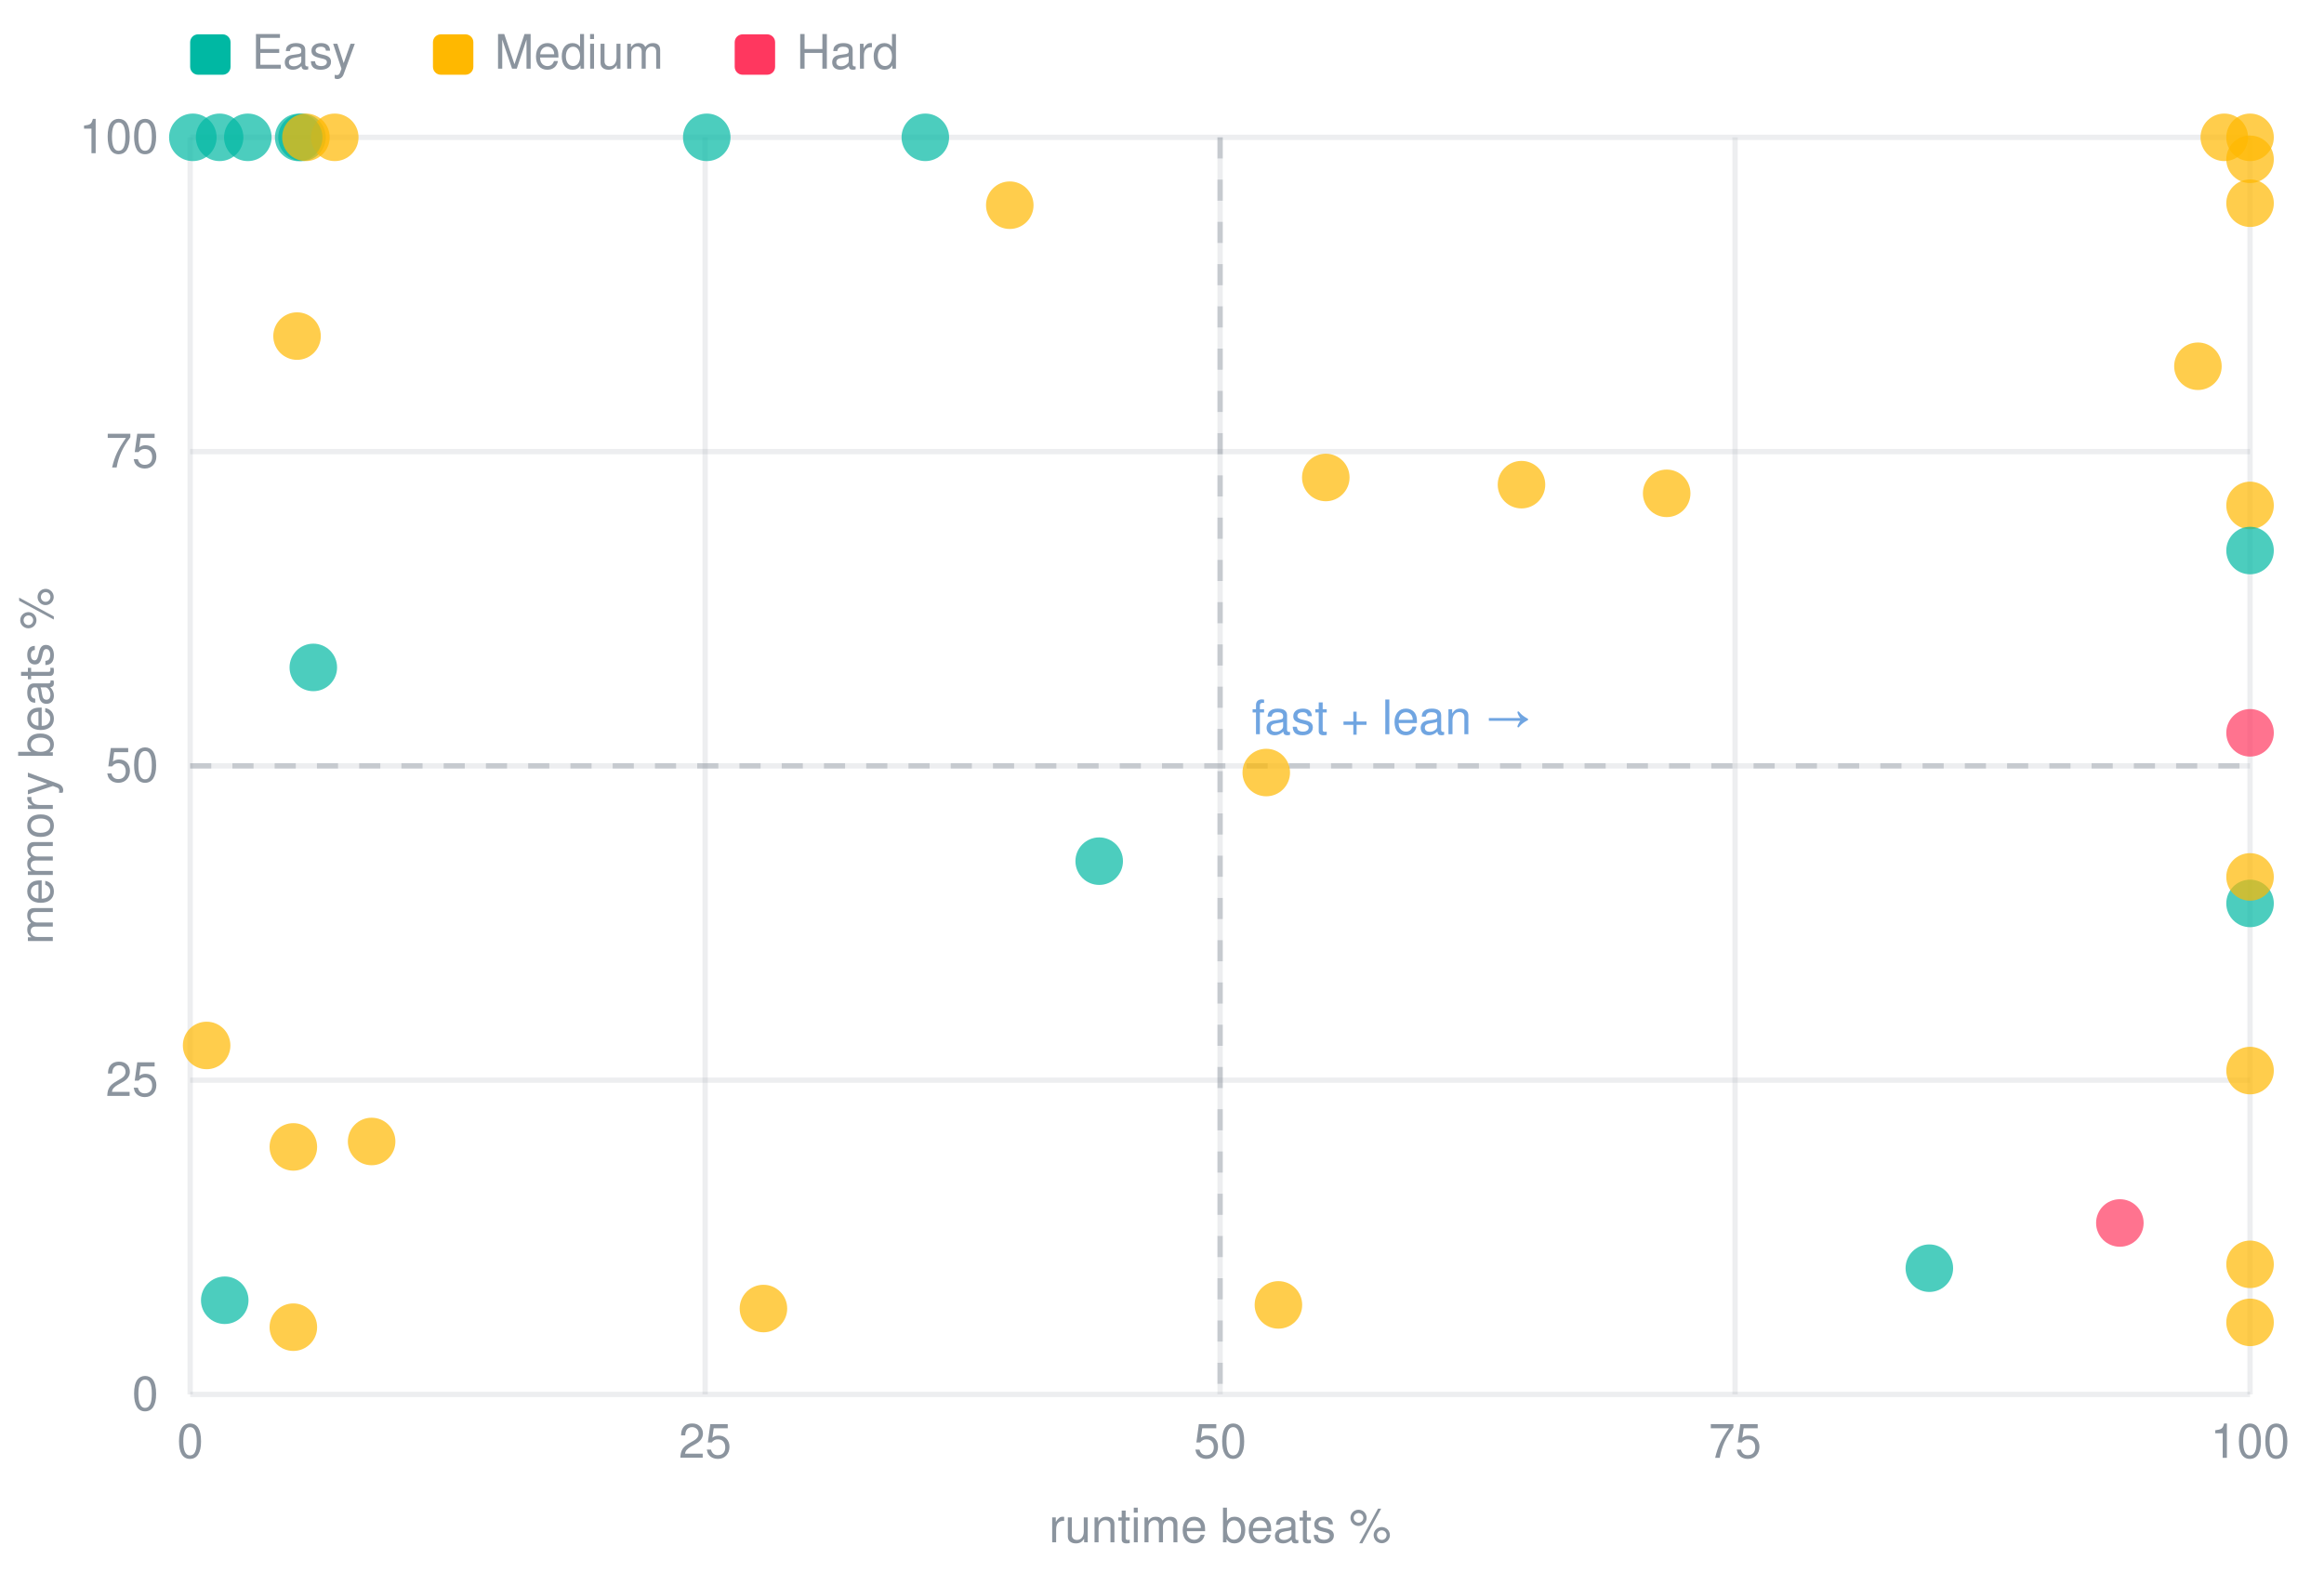
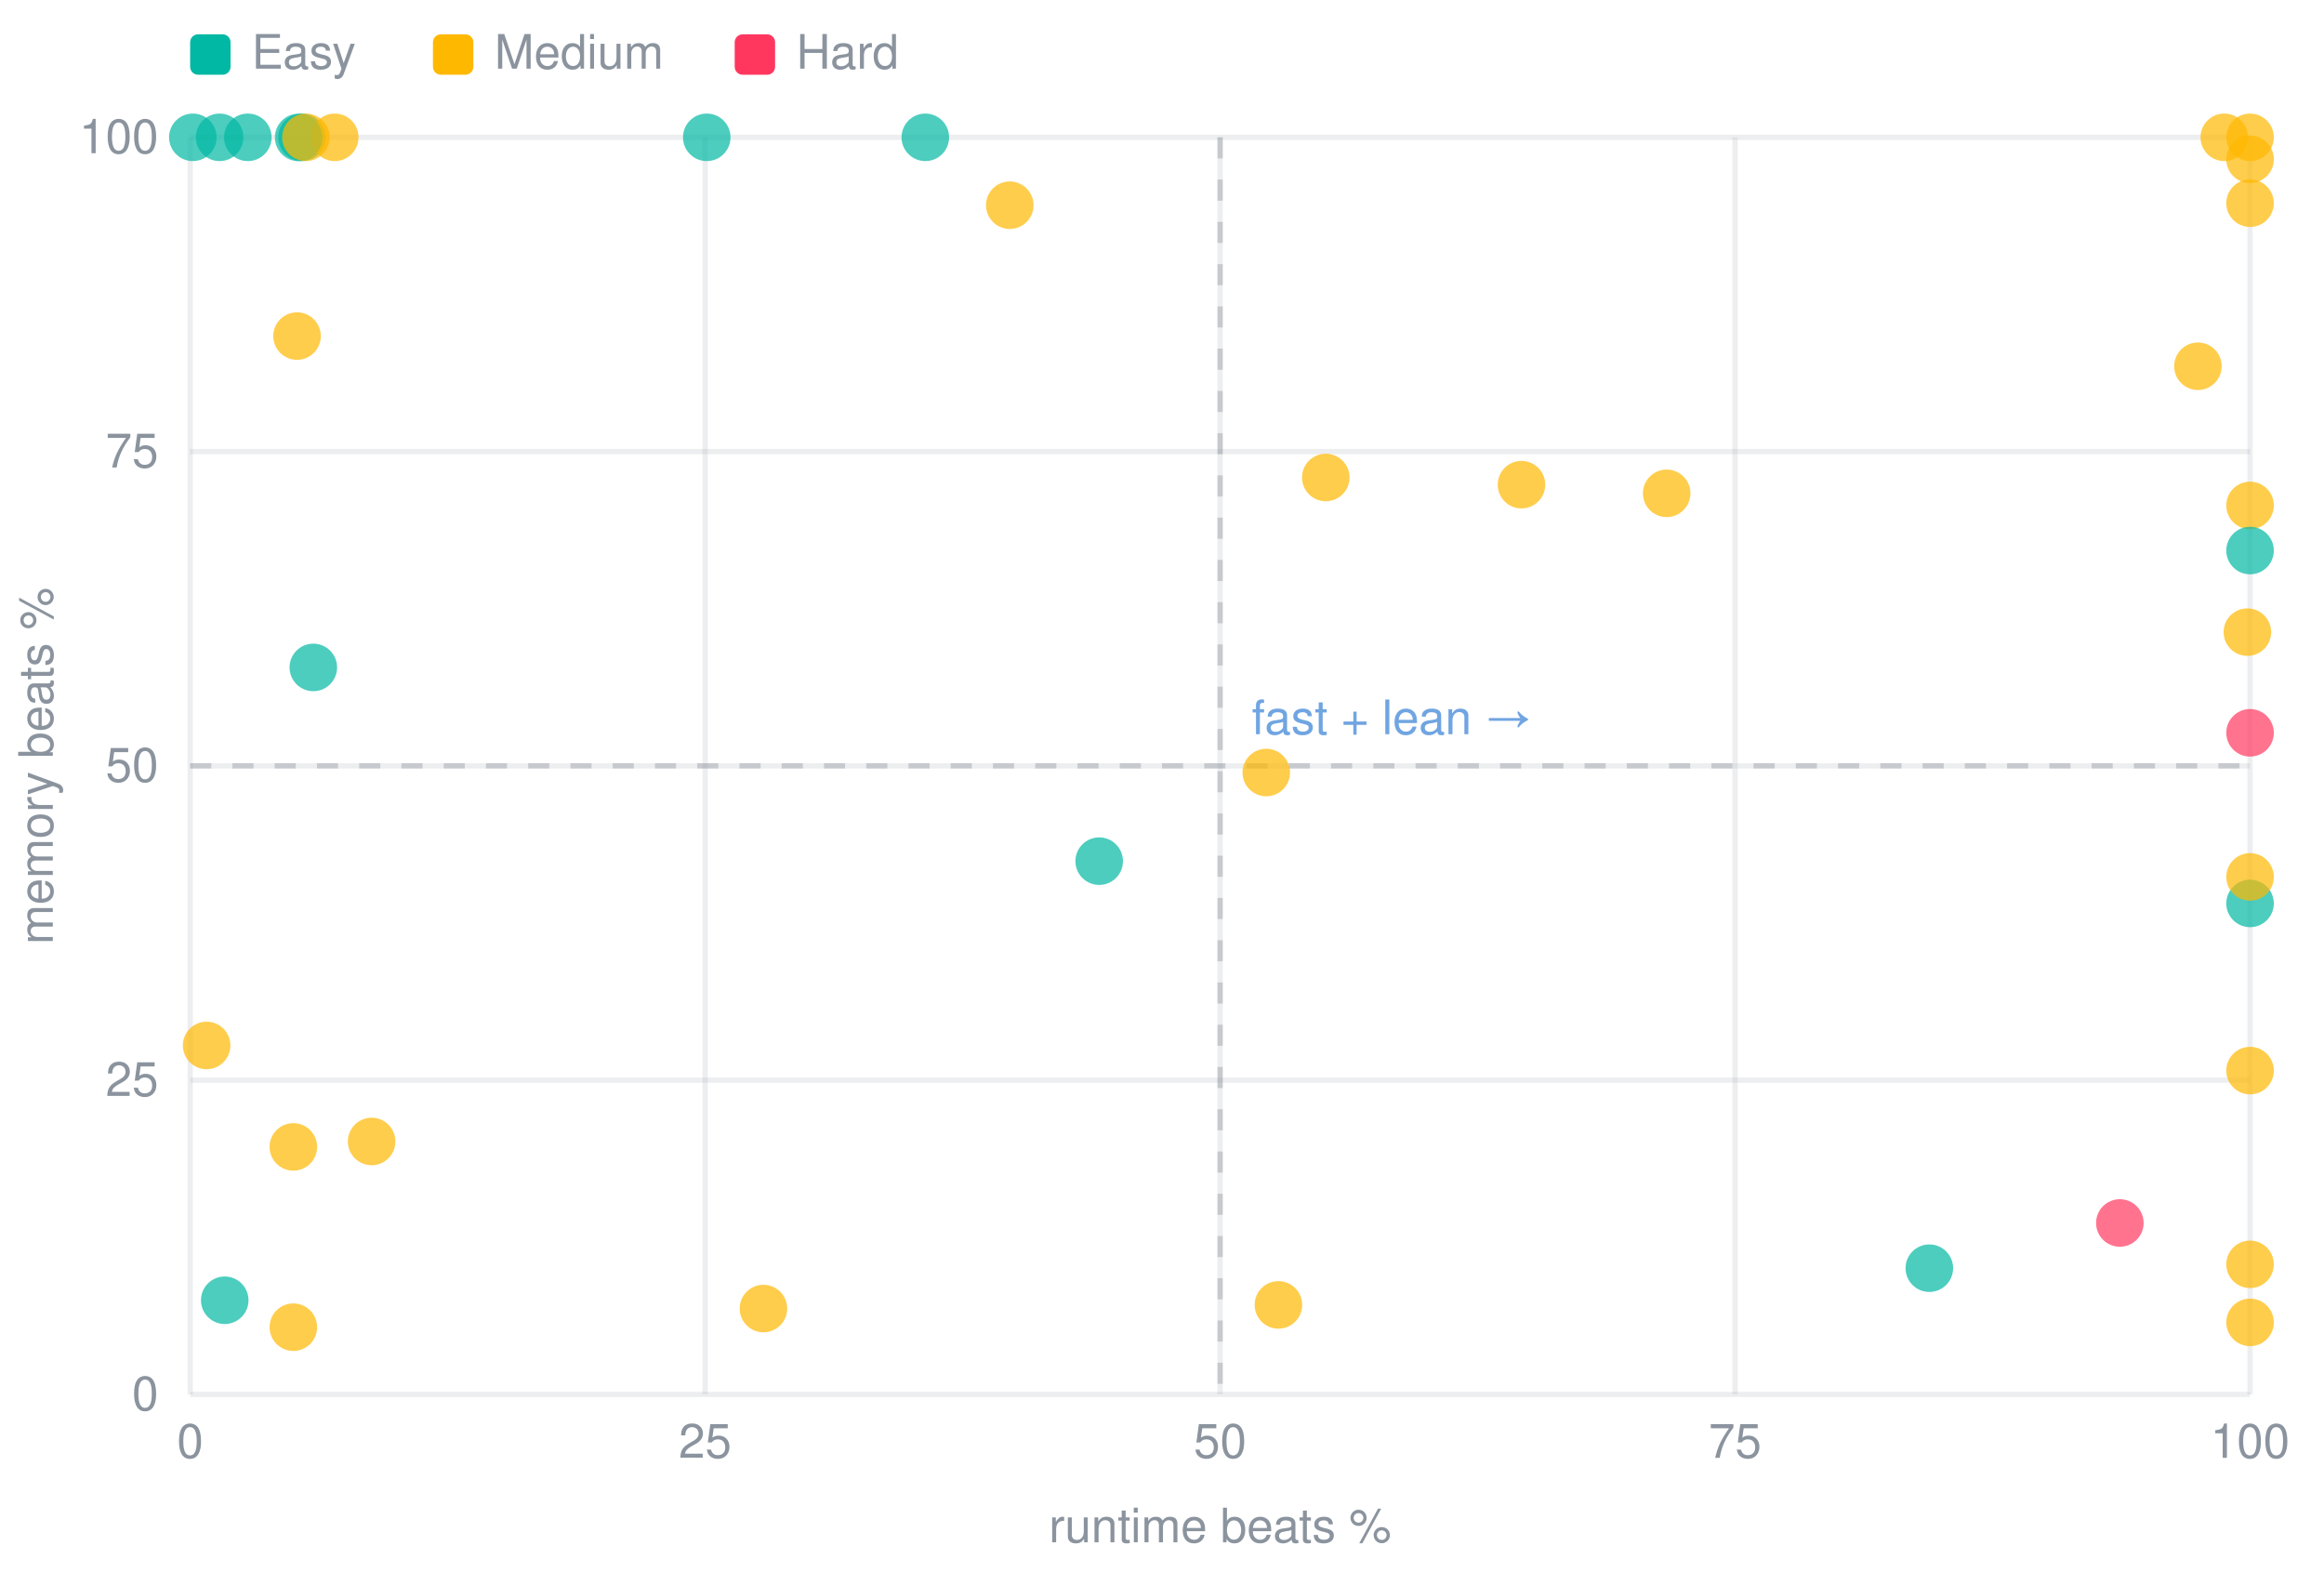
<svg xmlns="http://www.w3.org/2000/svg" viewBox="0 0 440 300" width="440" height="300" role="img" font-family="system-ui, -apple-system, Segoe UI, Helvetica, Arial, sans-serif">
  <line x1="36" y1="26" x2="36" y2="264" stroke="#8b949e" stroke-width="1" opacity="0.16" />
  <line x1="36" y1="264" x2="426" y2="264" stroke="#8b949e" stroke-width="1" opacity="0.16" />
  <text x="36" y="276" font-size="9" fill="#8b949e" text-anchor="middle" font-weight="normal" opacity="1">0</text>
  <text x="30" y="267" font-size="9" fill="#8b949e" text-anchor="end" font-weight="normal" opacity="1">0</text>
  <line x1="133.5" y1="26" x2="133.5" y2="264" stroke="#8b949e" stroke-width="1" opacity="0.16" />
  <line x1="36" y1="204.5" x2="426" y2="204.5" stroke="#8b949e" stroke-width="1" opacity="0.16" />
  <text x="133.5" y="276" font-size="9" fill="#8b949e" text-anchor="middle" font-weight="normal" opacity="1">25</text>
  <text x="30" y="207.5" font-size="9" fill="#8b949e" text-anchor="end" font-weight="normal" opacity="1">25</text>
  <line x1="231" y1="26" x2="231" y2="264" stroke="#8b949e" stroke-width="1" opacity="0.16" />
  <line x1="36" y1="145" x2="426" y2="145" stroke="#8b949e" stroke-width="1" opacity="0.16" />
  <text x="231" y="276" font-size="9" fill="#8b949e" text-anchor="middle" font-weight="normal" opacity="1">50</text>
  <text x="30" y="148" font-size="9" fill="#8b949e" text-anchor="end" font-weight="normal" opacity="1">50</text>
  <line x1="328.5" y1="26" x2="328.5" y2="264" stroke="#8b949e" stroke-width="1" opacity="0.16" />
  <line x1="36" y1="85.5" x2="426" y2="85.5" stroke="#8b949e" stroke-width="1" opacity="0.16" />
  <text x="328.5" y="276" font-size="9" fill="#8b949e" text-anchor="middle" font-weight="normal" opacity="1">75</text>
  <text x="30" y="88.5" font-size="9" fill="#8b949e" text-anchor="end" font-weight="normal" opacity="1">75</text>
  <line x1="426" y1="26" x2="426" y2="264" stroke="#8b949e" stroke-width="1" opacity="0.16" />
  <line x1="36" y1="26" x2="426" y2="26" stroke="#8b949e" stroke-width="1" opacity="0.16" />
  <text x="426" y="276" font-size="9" fill="#8b949e" text-anchor="middle" font-weight="normal" opacity="1">100</text>
  <text x="30" y="29" font-size="9" fill="#8b949e" text-anchor="end" font-weight="normal" opacity="1">100</text>
  <line x1="231" y1="26" x2="231" y2="264" stroke="#8b949e" stroke-width="1" opacity="0.4" stroke-dasharray="4 4" />
  <line x1="36" y1="145" x2="426" y2="145" stroke="#8b949e" stroke-width="1" opacity="0.4" stroke-dasharray="4 4" />
  <text x="237" y="139" font-size="9" fill="#4c8eda" text-anchor="start" font-weight="normal" opacity="0.8">fast + lean →</text>
  <circle cx="175.19" cy="26" r="4.5" fill="#00b8a3" opacity="0.7" />
+   <circle cx="425.49" cy="119.68" r="4.5" fill="#ffb800" opacity="0.7" />
  <circle cx="55.54" cy="251.27" r="4.5" fill="#ffb800" opacity="0.7" />
  <circle cx="39.12" cy="197.93" r="4.5" fill="#ffb800" opacity="0.7" />
  <circle cx="208.11" cy="163.04" r="4.5" fill="#00b8a3" opacity="0.7" />
  <circle cx="36.51" cy="26" r="4.5" fill="#00b8a3" opacity="0.7" />
  <circle cx="426" cy="38.47" r="4.5" fill="#ffb800" opacity="0.7" />
  <circle cx="426" cy="250.36" r="4.5" fill="#ffb800" opacity="0.7" />
  <circle cx="426" cy="239.37" r="4.5" fill="#ffb800" opacity="0.7" />
  <circle cx="426" cy="30.16" r="4.5" fill="#ffb800" opacity="0.7" />
  <circle cx="426" cy="138.74" r="4.5" fill="#ff375f" opacity="0.7" />
  <circle cx="315.55" cy="93.4" r="4.5" fill="#ffb800" opacity="0.7" />
  <circle cx="416.13" cy="69.34" r="4.5" fill="#ffb800" opacity="0.7" />
  <circle cx="41.58" cy="26" r="4.5" fill="#00b8a3" opacity="0.7" />
  <circle cx="426" cy="202.69" r="4.5" fill="#ffb800" opacity="0.7" />
  <circle cx="288.06" cy="91.76" r="4.5" fill="#ffb800" opacity="0.7" />
  <circle cx="426" cy="171.04" r="4.5" fill="#00b8a3" opacity="0.7" />
  <circle cx="144.54" cy="247.74" r="4.5" fill="#ffb800" opacity="0.7" />
  <circle cx="426" cy="166.02" r="4.5" fill="#ffb800" opacity="0.7" />
  <circle cx="242.04" cy="247.05" r="4.5" fill="#ffb800" opacity="0.7" />
  <circle cx="57.18" cy="26" r="4.5" fill="#00b8a3" opacity="0.7" />
  <circle cx="401.35" cy="231.54" r="4.5" fill="#ff375f" opacity="0.7" />
  <circle cx="251.01" cy="90.4" r="4.5" fill="#ffb800" opacity="0.7" />
  <circle cx="63.38" cy="26" r="4.5" fill="#ffb800" opacity="0.7" />
  <circle cx="133.81" cy="26" r="4.5" fill="#00b8a3" opacity="0.7" />
  <circle cx="70.36" cy="216.11" r="4.5" fill="#ffb800" opacity="0.7" />
  <circle cx="365.28" cy="240.1" r="4.5" fill="#00b8a3" opacity="0.7" />
  <circle cx="426" cy="95.69" r="4.5" fill="#ffb800" opacity="0.7" />
  <circle cx="59.32" cy="126.36" r="4.5" fill="#00b8a3" opacity="0.7" />
  <circle cx="42.55" cy="246.17" r="4.5" fill="#00b8a3" opacity="0.7" />
  <circle cx="55.54" cy="217.14" r="4.5" fill="#ffb800" opacity="0.7" />
  <circle cx="56.55" cy="26.02" r="4.5" fill="#00b8a3" opacity="0.7" />
  <circle cx="239.74" cy="146.26" r="4.5" fill="#ffb800" opacity="0.7" />
  <circle cx="56.24" cy="63.63" r="4.5" fill="#ffb800" opacity="0.7" />
  <circle cx="57.92" cy="26" r="4.5" fill="#ffb800" opacity="0.7" />
  <circle cx="191.18" cy="38.85" r="4.5" fill="#ffb800" opacity="0.7" />
  <circle cx="426" cy="26" r="4.5" fill="#ffb800" opacity="0.7" />
  <circle cx="46.92" cy="26" r="4.5" fill="#00b8a3" opacity="0.7" />
  <circle cx="426" cy="104.23" r="4.5" fill="#00b8a3" opacity="0.7" />
  <circle cx="421.12" cy="26" r="4.5" fill="#ffb800" opacity="0.7" />
  <text x="231" y="292" font-size="9" fill="#8b949e" text-anchor="middle" font-weight="normal" opacity="1">runtime beats %</text>
  <g transform="translate(10 145) rotate(-90)">
    <text x="0" y="0" font-size="9" fill="#8b949e" text-anchor="middle" font-weight="normal" opacity="1">memory beats %</text>
  </g>
  <rect x="36" y="6.5" width="7.65" height="7.65" rx="1.5" fill="#00b8a3" opacity="1" />
  <text x="47.65" y="13" font-size="9" fill="#8b949e" text-anchor="start" font-weight="normal" opacity="1">Easy</text>
  <rect x="81.97" y="6.5" width="7.65" height="7.65" rx="1.5" fill="#ffb800" opacity="1" />
  <text x="93.62" y="13" font-size="9" fill="#8b949e" text-anchor="start" font-weight="normal" opacity="1">Medium</text>
  <rect x="139.1" y="6.5" width="7.65" height="7.65" rx="1.5" fill="#ff375f" opacity="1" />
  <text x="150.75" y="13" font-size="9" fill="#8b949e" text-anchor="start" font-weight="normal" opacity="1">Hard</text>
</svg>
